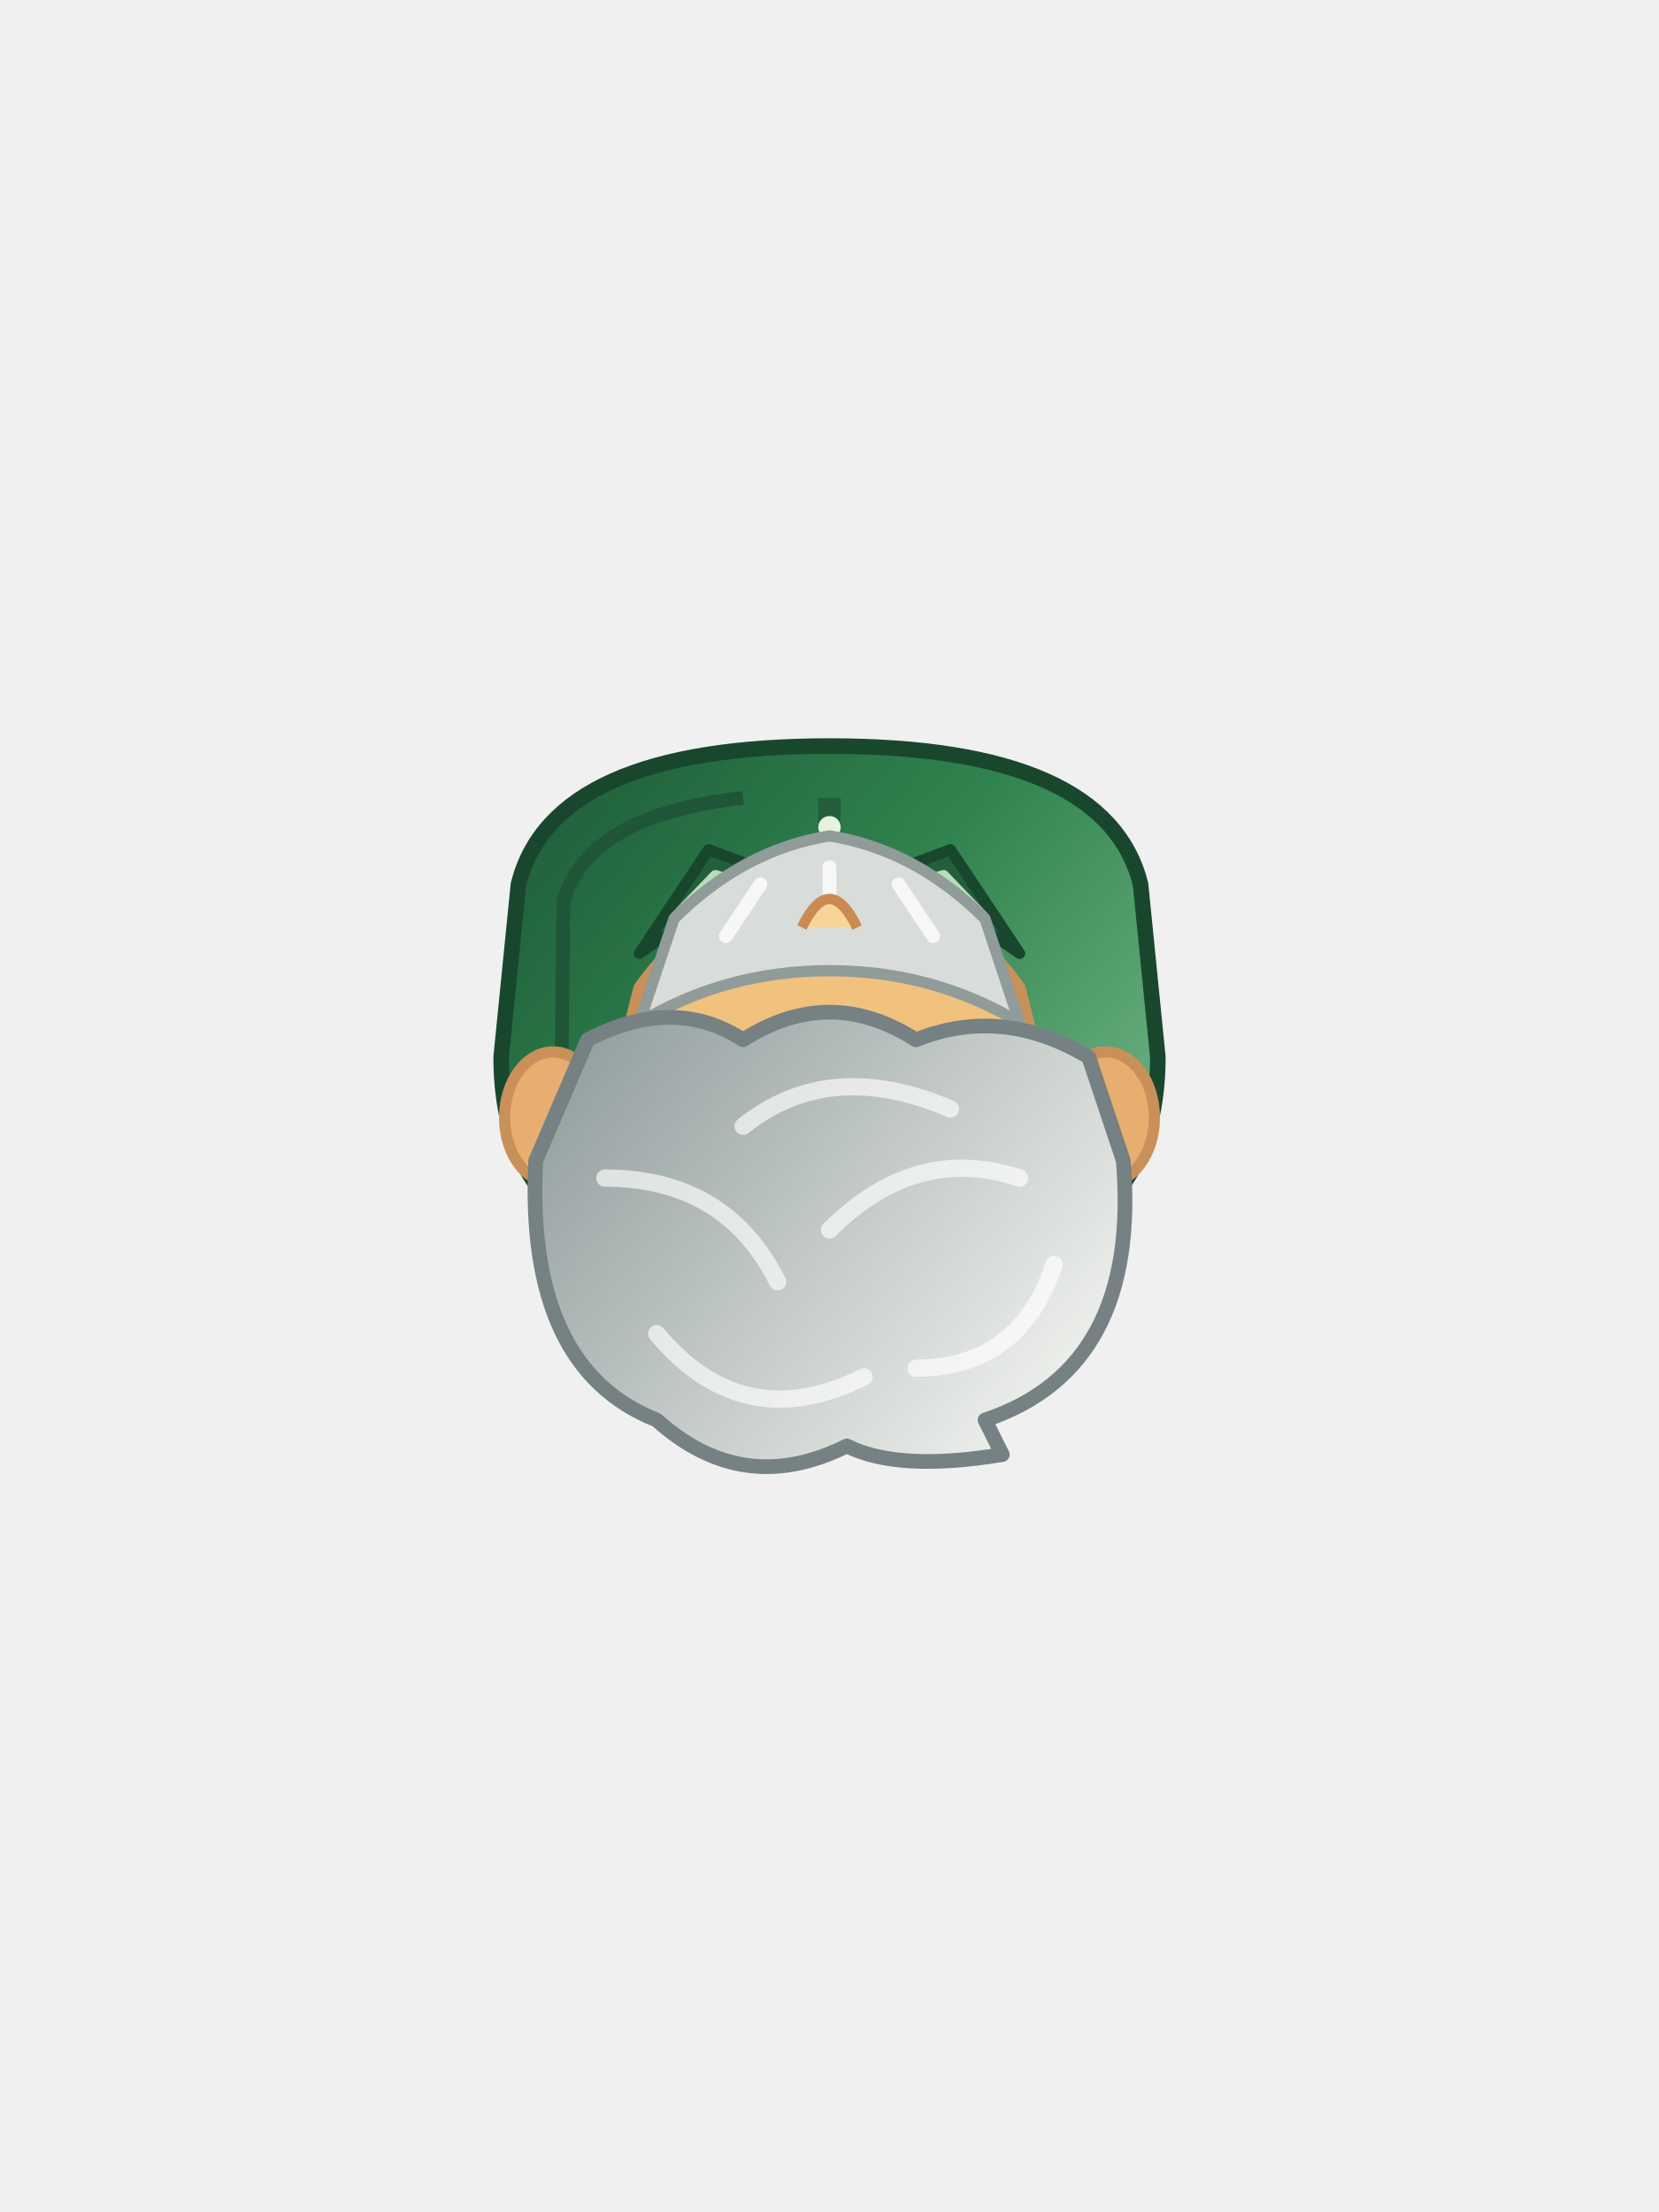
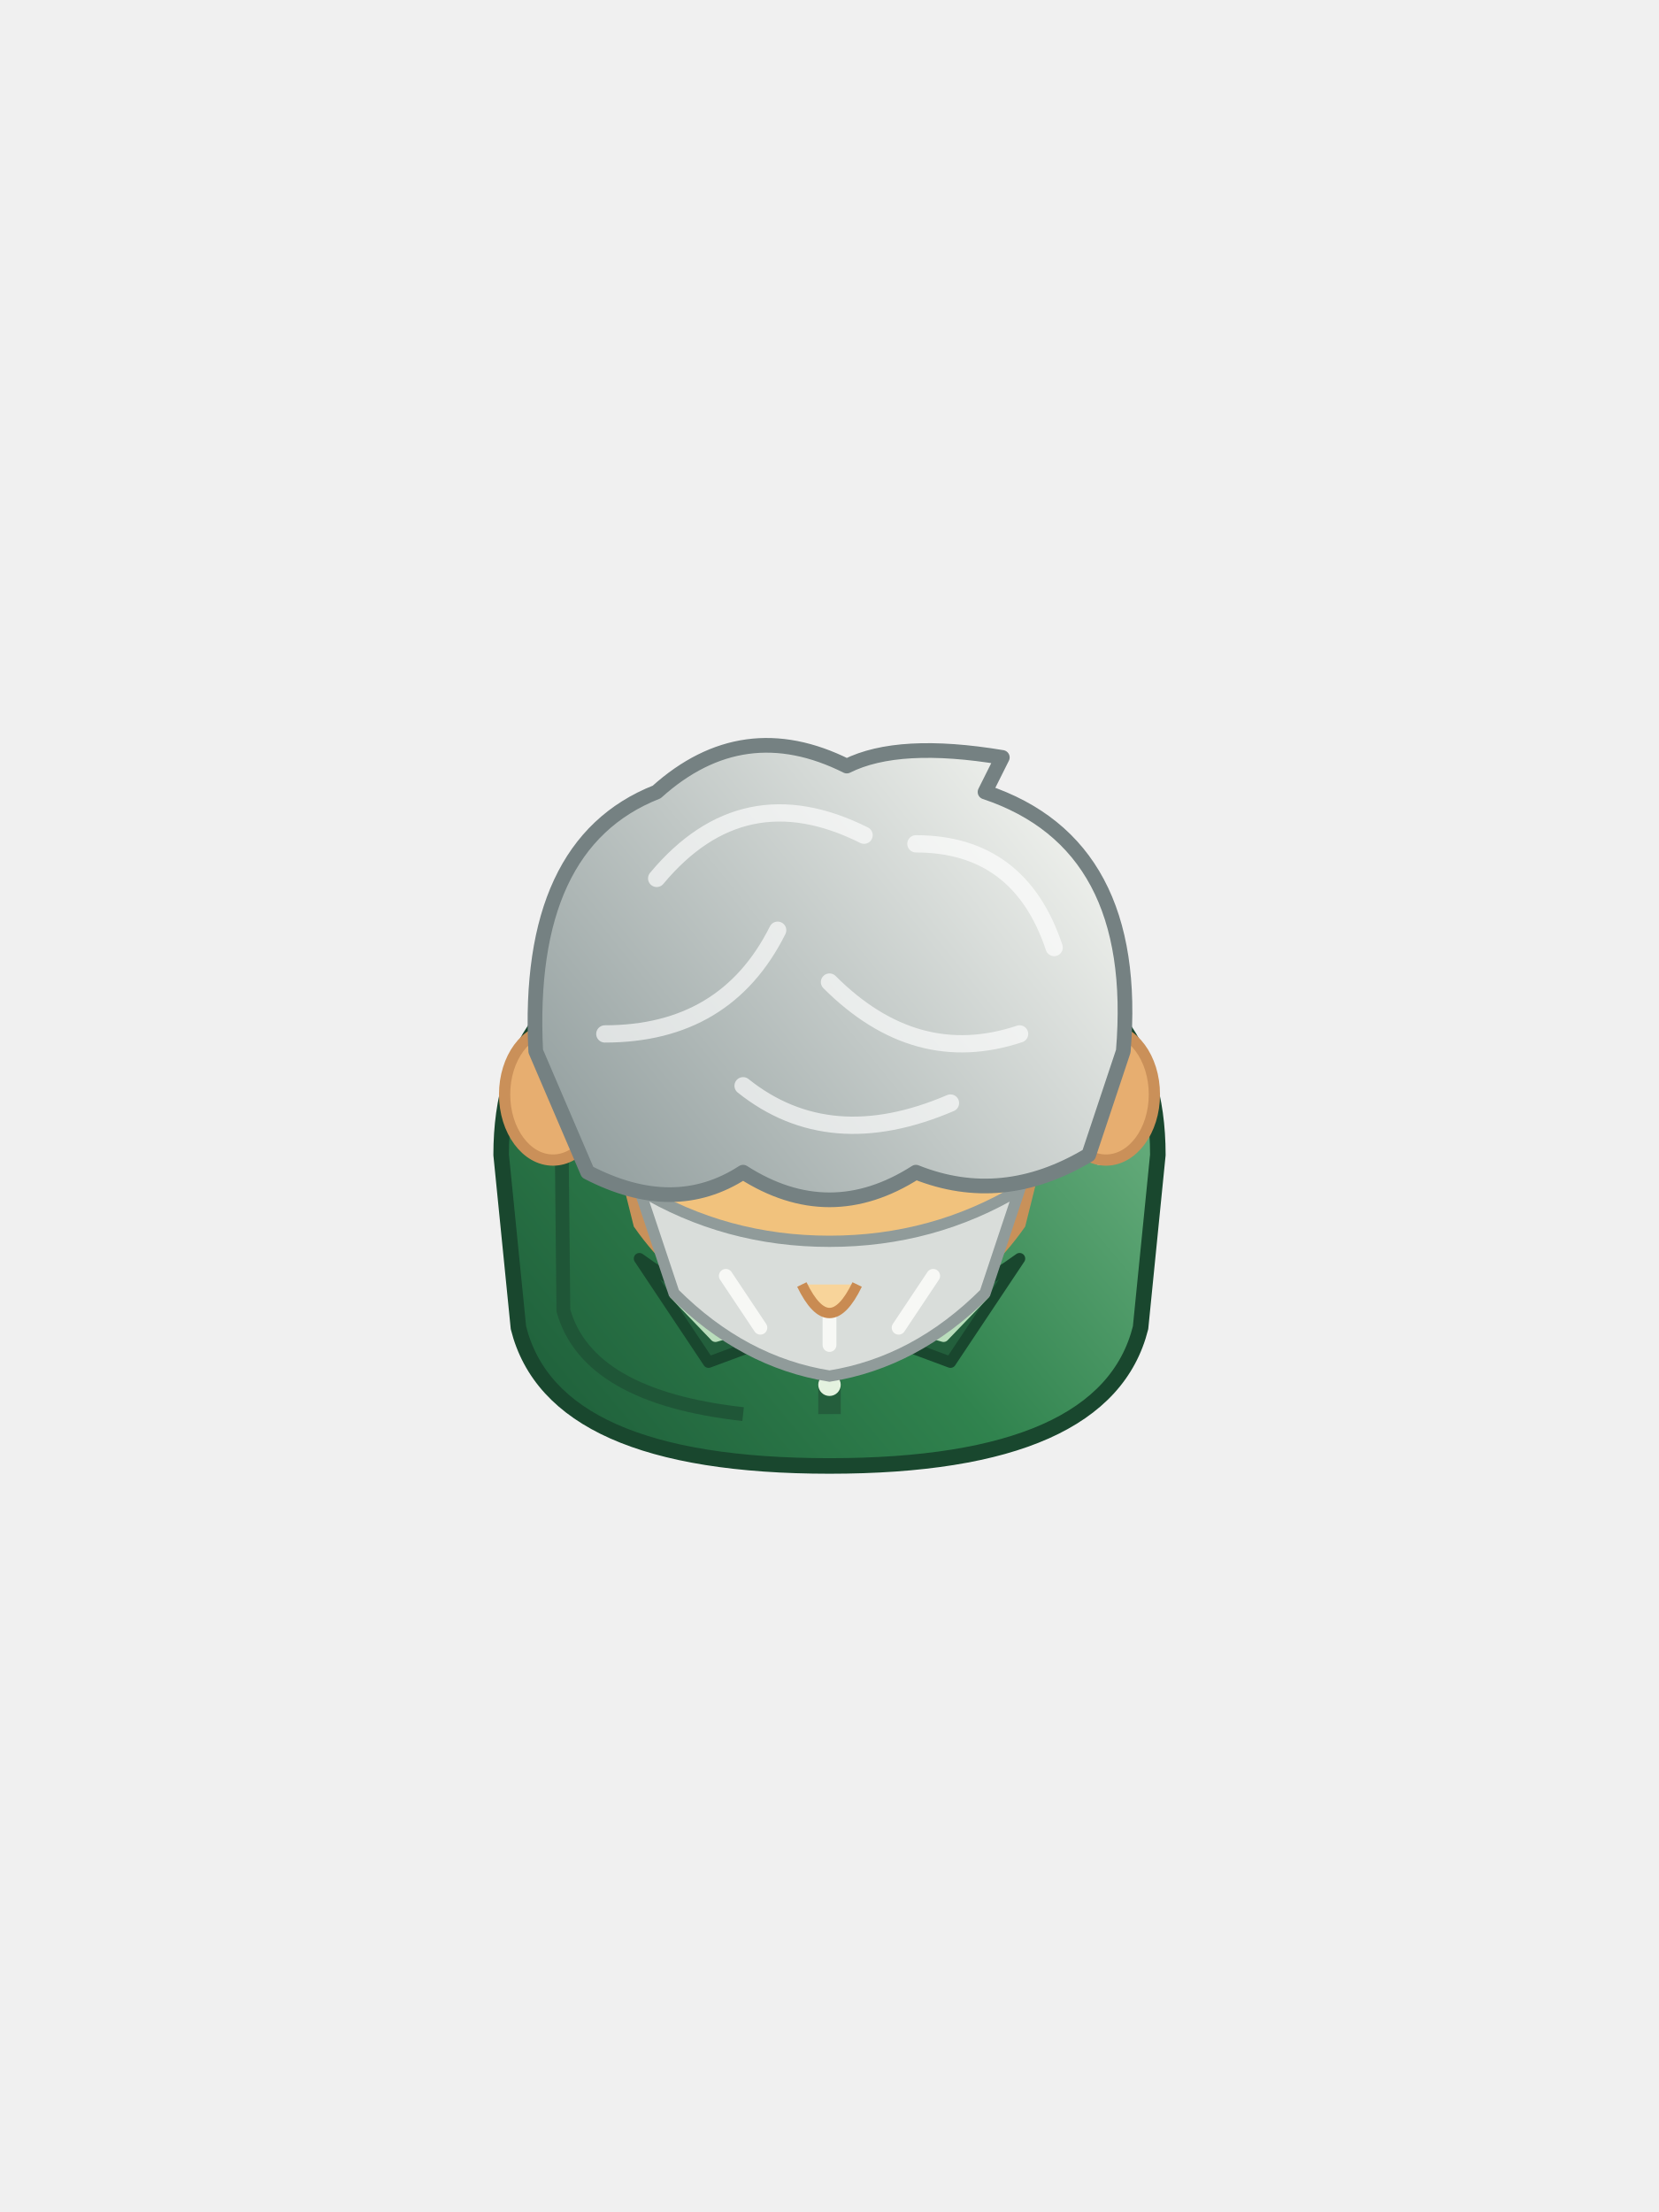
<svg xmlns="http://www.w3.org/2000/svg" width="768" height="1024" viewBox="0 0 96 128" fill="none">
  <defs>
    <linearGradient id="skin" x1="34" y1="19" x2="61" y2="47" gradientUnits="userSpaceOnUse">
      <stop stop-color="#FFE0AC" />
      <stop offset=".6" stop-color="#F1C27D" />
      <stop offset="1" stop-color="#DFA061" />
    </linearGradient>
    <linearGradient id="hair" x1="34" y1="12" x2="59" y2="29" gradientUnits="userSpaceOnUse">
      <stop stop-color="#EEF0EC" />
      <stop offset="1" stop-color="#939F9F" />
    </linearGradient>
    <linearGradient id="shirt" x1="31" y1="52" x2="65" y2="91" gradientUnits="userSpaceOnUse">
      <stop stop-color="#75B889" />
      <stop offset=".5" stop-color="#30834E" />
      <stop offset="1" stop-color="#1B5736" />
    </linearGradient>
    <linearGradient id="pants" x1="35" y1="91" x2="60" y2="116" gradientUnits="userSpaceOnUse">
      <stop stop-color="#35455E" />
      <stop offset="1" stop-color="#172237" />
    </linearGradient>
  </defs>
-   <g id="asset" transform="translate(0 0.0000625)">
-     <g transform="translate(0 -5.658437)">
-       <g id="personagem" transform="translate(0 2.829188)">
-         <g transform="rotate(180 48 64)">
-           <defs>
-             <linearGradient id="top-shirt" x1="29" y1="54" x2="66" y2="85" gradientUnits="userSpaceOnUse">
-               <stop stop-color="#75B889" />
-               <stop offset=".5" stop-color="#30834E" />
-               <stop offset="1" stop-color="#1B5736" />
-             </linearGradient>
-             <linearGradient id="top-hair" x1="34" y1="45" x2="61" y2="67" gradientUnits="userSpaceOnUse">
-               <stop stop-color="#EEF0EC" />
-               <stop offset="1" stop-color="#939F9F" />
-             </linearGradient>
-           </defs>
-           <g id="camisa" stroke-linejoin="round">
-             <path d="M29 64Q29 54 39 52Q48 50 57 52Q67 54 67 64L66 74Q64 82 48 82Q32 82 30 74Z" fill="url(#top-shirt)" stroke="#19472E" stroke-width=".9" />
-             <path d="M32.3 64Q32.3 58 37 56" stroke="#B0DBB4" stroke-width="1.2" stroke-linecap="round" />
-             <path d="M63.5 63L63.4 73Q62 78 53 79" stroke="#1F5637" stroke-width=".8" />
-             <path d="M37 70Q48 78 59 70L55 76L48 73.4L41 76Z" fill="#235F3C" stroke="#19472E" stroke-width=".65" />
-             <path d="M39 72L41.4 74.5L48 72.6L54.6 74.5L57 72" stroke="#B9DDBB" stroke-width=".65" />
-             <path d="M48 74.5V79" stroke="#245E3C" stroke-width="1.3" />
-             <circle cx="48" cy="77.3" r=".65" fill="#E4F2DF" />
-           </g>
-           <g id="cabeca">
-             <ellipse cx="32" cy="60.5" rx="2.8" ry="3.8" fill="#E7AE70" stroke="#CA9059" stroke-width=".65" />
-             <ellipse cx="64" cy="60.5" rx="2.8" ry="3.8" fill="#E7AE70" stroke="#CA9059" stroke-width=".65" />
-             <path d="M35.5 62Q48 59 60.5 62L59 68Q55 73.7 48 74Q41 73.7 37 68Z" fill="#F1C27D" stroke="#C8915A" stroke-width=".7" />
-             <g>
-               <path d="M37 66Q42 69 48 69Q54 69 59 66L57 72Q53 76 48 76.8Q43 76 39 72Z" fill="#D9DDDA" stroke="#909B9A" stroke-width=".65" />
-               <path d="M42 71L44 74M48 72V75M54 71L52 74" stroke="#F7F8F5" stroke-width=".8" stroke-linecap="round" />
+   <g id="flip-vertical" transform="matrix(1 0 0 -1 0 128)">
+     <g id="asset" transform="translate(0 0.0000625)">
+       <g transform="translate(0 -5.658437)">
+         <g id="personagem" transform="translate(0 2.829188)">
+           <g transform="rotate(180 48 64)">
+             <defs>
+               <linearGradient id="top-shirt" x1="29" y1="54" x2="66" y2="85" gradientUnits="userSpaceOnUse">
+                 <stop stop-color="#75B889" />
+                 <stop offset=".5" stop-color="#30834E" />
+                 <stop offset="1" stop-color="#1B5736" />
+               </linearGradient>
+               <linearGradient id="top-hair" x1="34" y1="45" x2="61" y2="67" gradientUnits="userSpaceOnUse">
+                 <stop stop-color="#EEF0EC" />
+                 <stop offset="1" stop-color="#939F9F" />
+               </linearGradient>
+             </defs>
+             <g id="camisa" stroke-linejoin="round">
+               <path d="M29 64Q29 54 39 52Q48 50 57 52Q67 54 67 64L66 74Q64 82 48 82Q32 82 30 74Z" fill="url(#top-shirt)" stroke="#19472E" stroke-width=".9" />
+               <path d="M32.3 64Q32.3 58 37 56" stroke="#B0DBB4" stroke-width="1.2" stroke-linecap="round" />
+               <path d="M63.5 63L63.4 73Q62 78 53 79" stroke="#1F5637" stroke-width=".8" />
+               <path d="M37 70Q48 78 59 70L55 76L48 73.4L41 76Z" fill="#235F3C" stroke="#19472E" stroke-width=".65" />
+               <path d="M39 72L41.4 74.5L48 72.6L54.6 74.5L57 72" stroke="#B9DDBB" stroke-width=".65" />
+               <path d="M48 74.5V79" stroke="#245E3C" stroke-width="1.3" />
+               <circle cx="48" cy="77.3" r=".65" fill="#E4F2DF" />
            </g>
-             <path d="M46.4 71.5Q48 74.8 49.6 71.5" fill="#F8D49A" stroke="#C98B52" stroke-width=".6" />
-             <path d="M31 58Q30 46 39 43L38 41Q44 40 47 41.5Q53 38.5 58 43Q65.6 46 65 58L62 65Q57 67.6 53 65Q48 68.2 43 65Q38 67 33 64Z" fill="url(#top-hair)" stroke="#758182" stroke-width=".85" stroke-linejoin="round" />
-             <path d="M35 52Q37 46 43 46M46 45.5Q53 42 58 48M37 57Q43 59 48 54M51 51Q54 57 61 57M41 61Q48 64 53 60" stroke="#FFFFFF" stroke-width="1" stroke-linecap="round" opacity=".65" />
+             <g id="cabeca">
+               <ellipse cx="32" cy="60.5" rx="2.8" ry="3.8" fill="#E7AE70" stroke="#CA9059" stroke-width=".65" />
+               <ellipse cx="64" cy="60.5" rx="2.8" ry="3.8" fill="#E7AE70" stroke="#CA9059" stroke-width=".65" />
+               <path d="M35.5 62Q48 59 60.5 62L59 68Q55 73.7 48 74Q41 73.7 37 68Z" fill="#F1C27D" stroke="#C8915A" stroke-width=".7" />
+               <g>
+                 <path d="M37 66Q42 69 48 69Q54 69 59 66L57 72Q53 76 48 76.8Q43 76 39 72Z" fill="#D9DDDA" stroke="#909B9A" stroke-width=".65" />
+                 <path d="M42 71L44 74M48 72V75M54 71L52 74" stroke="#F7F8F5" stroke-width=".8" stroke-linecap="round" />
+               </g>
+               <path d="M46.4 71.5Q48 74.8 49.6 71.5" fill="#F8D49A" stroke="#C98B52" stroke-width=".6" />
+               <path d="M31 58Q30 46 39 43L38 41Q44 40 47 41.5Q53 38.5 58 43Q65.6 46 65 58L62 65Q57 67.6 53 65Q48 68.2 43 65Q38 67 33 64Z" fill="url(#top-hair)" stroke="#758182" stroke-width=".85" stroke-linejoin="round" />
+               <path d="M35 52Q37 46 43 46M46 45.5Q53 42 58 48M37 57Q43 59 48 54M51 51Q54 57 61 57M41 61Q48 64 53 60" stroke="#FFFFFF" stroke-width="1" stroke-linecap="round" opacity=".65" />
+             </g>
          </g>
        </g>
      </g>
    </g>
  </g>
</svg>
